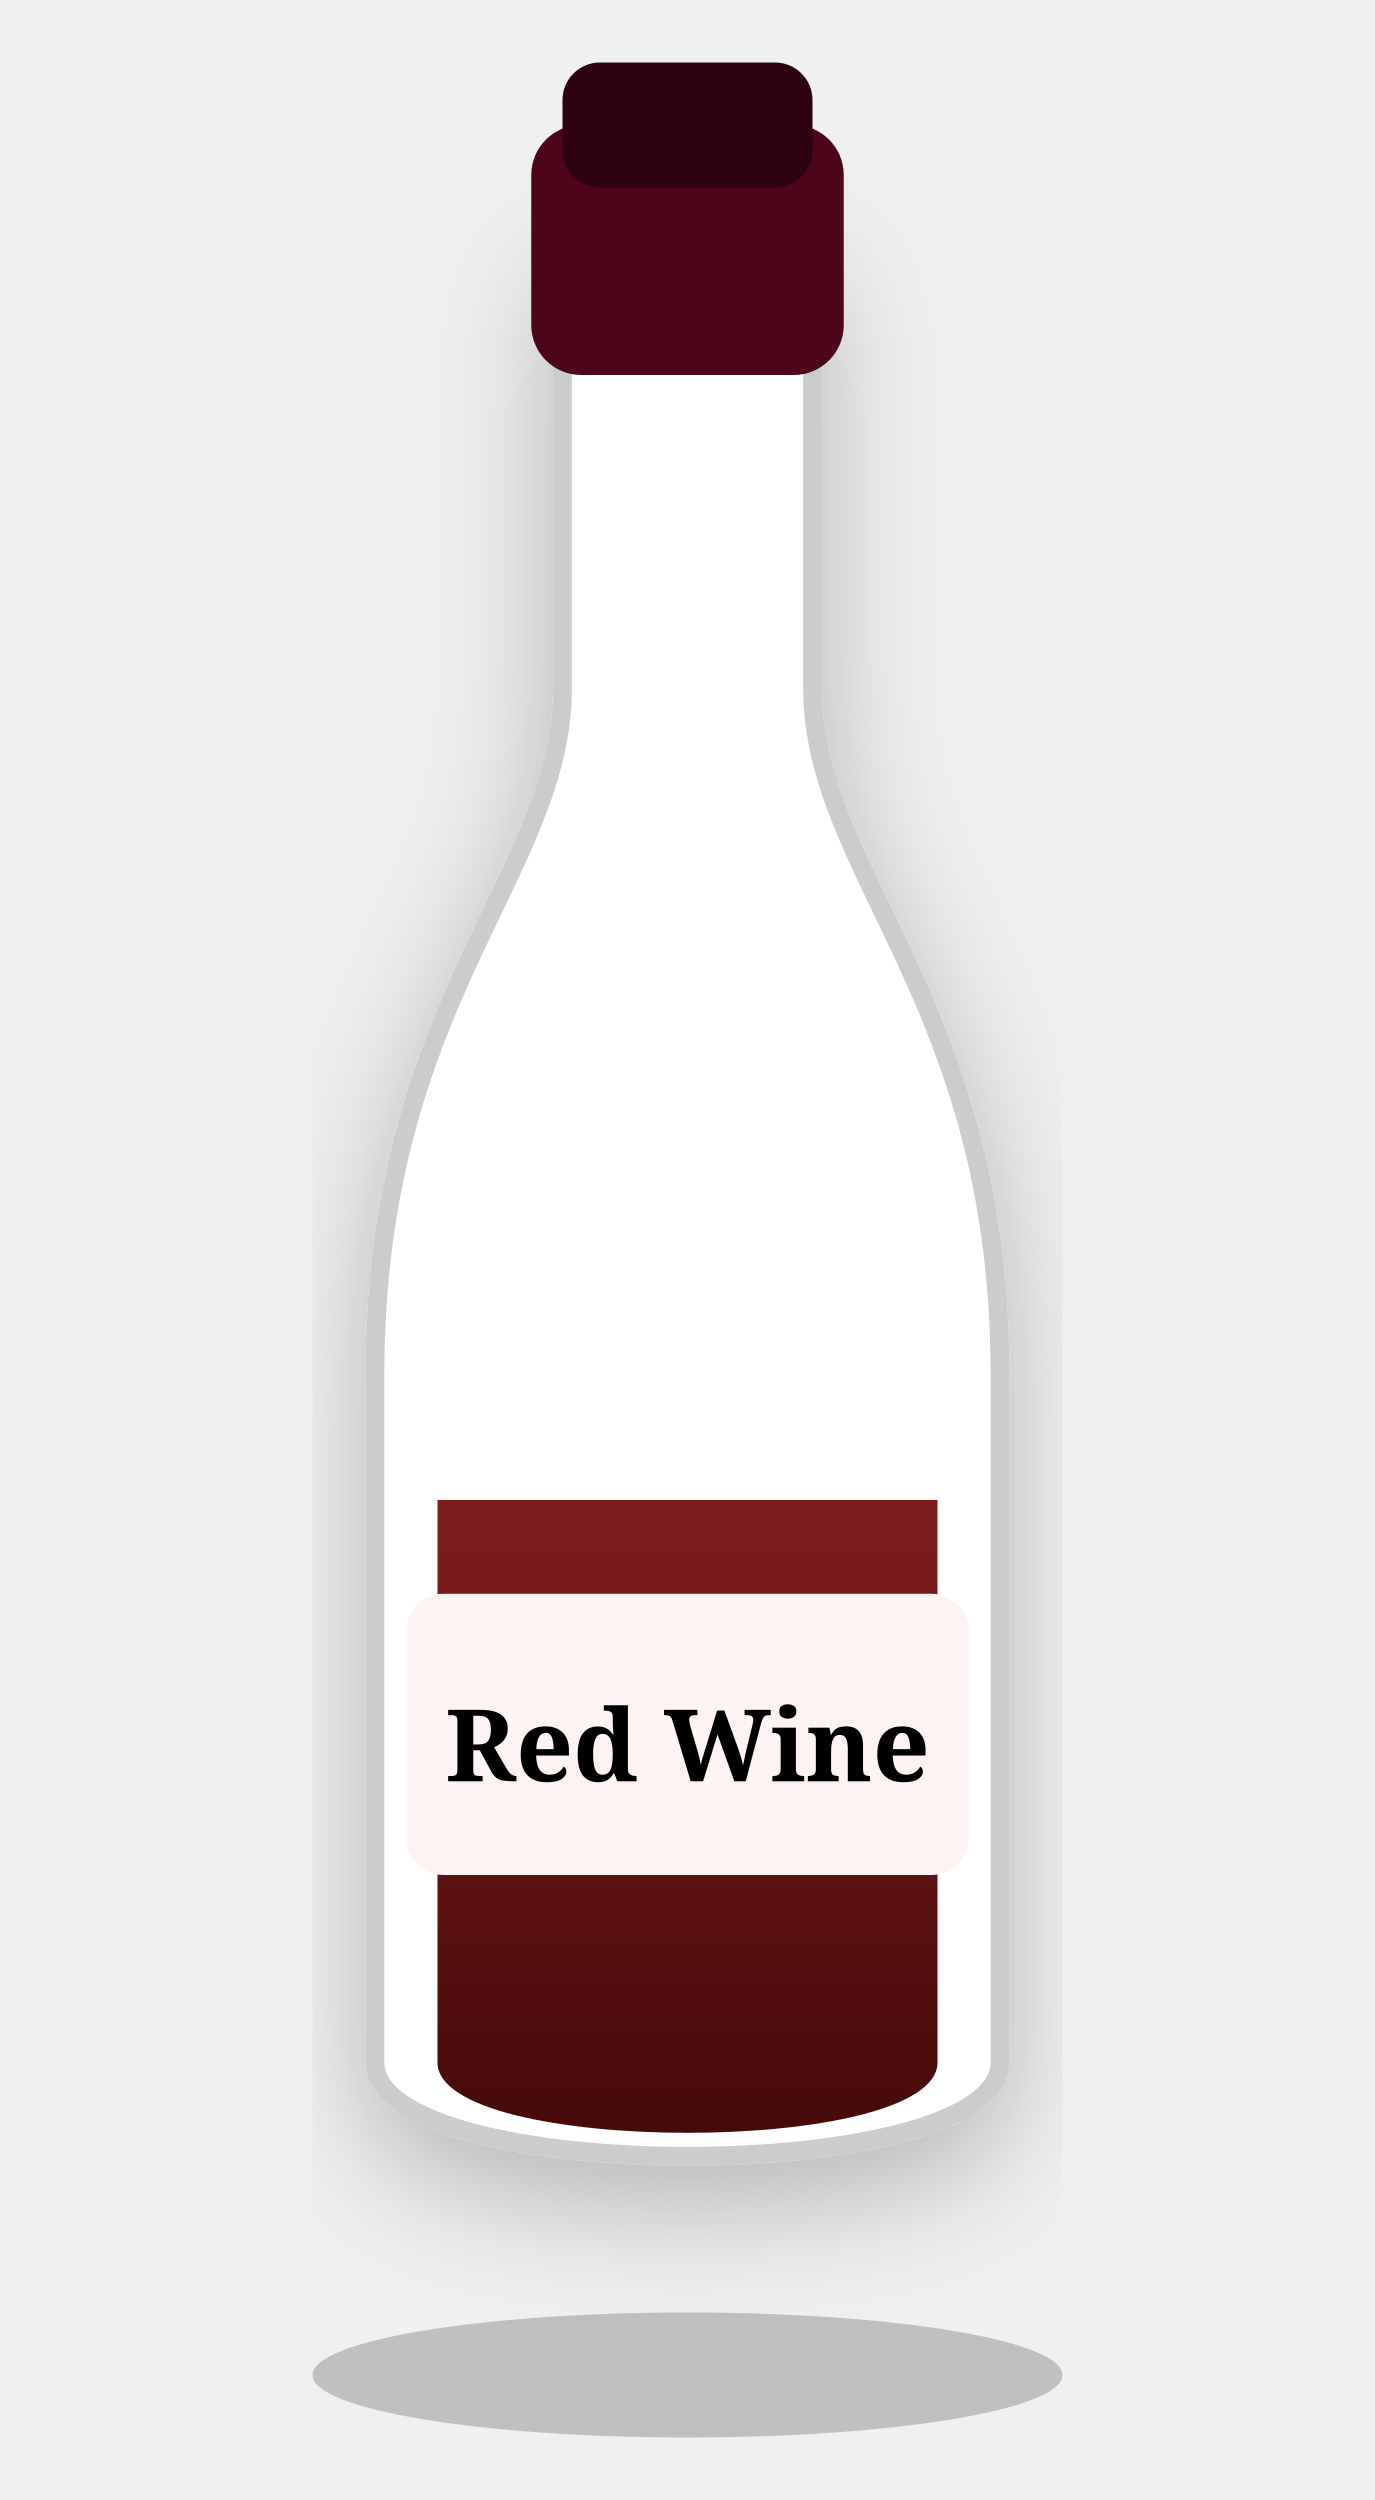
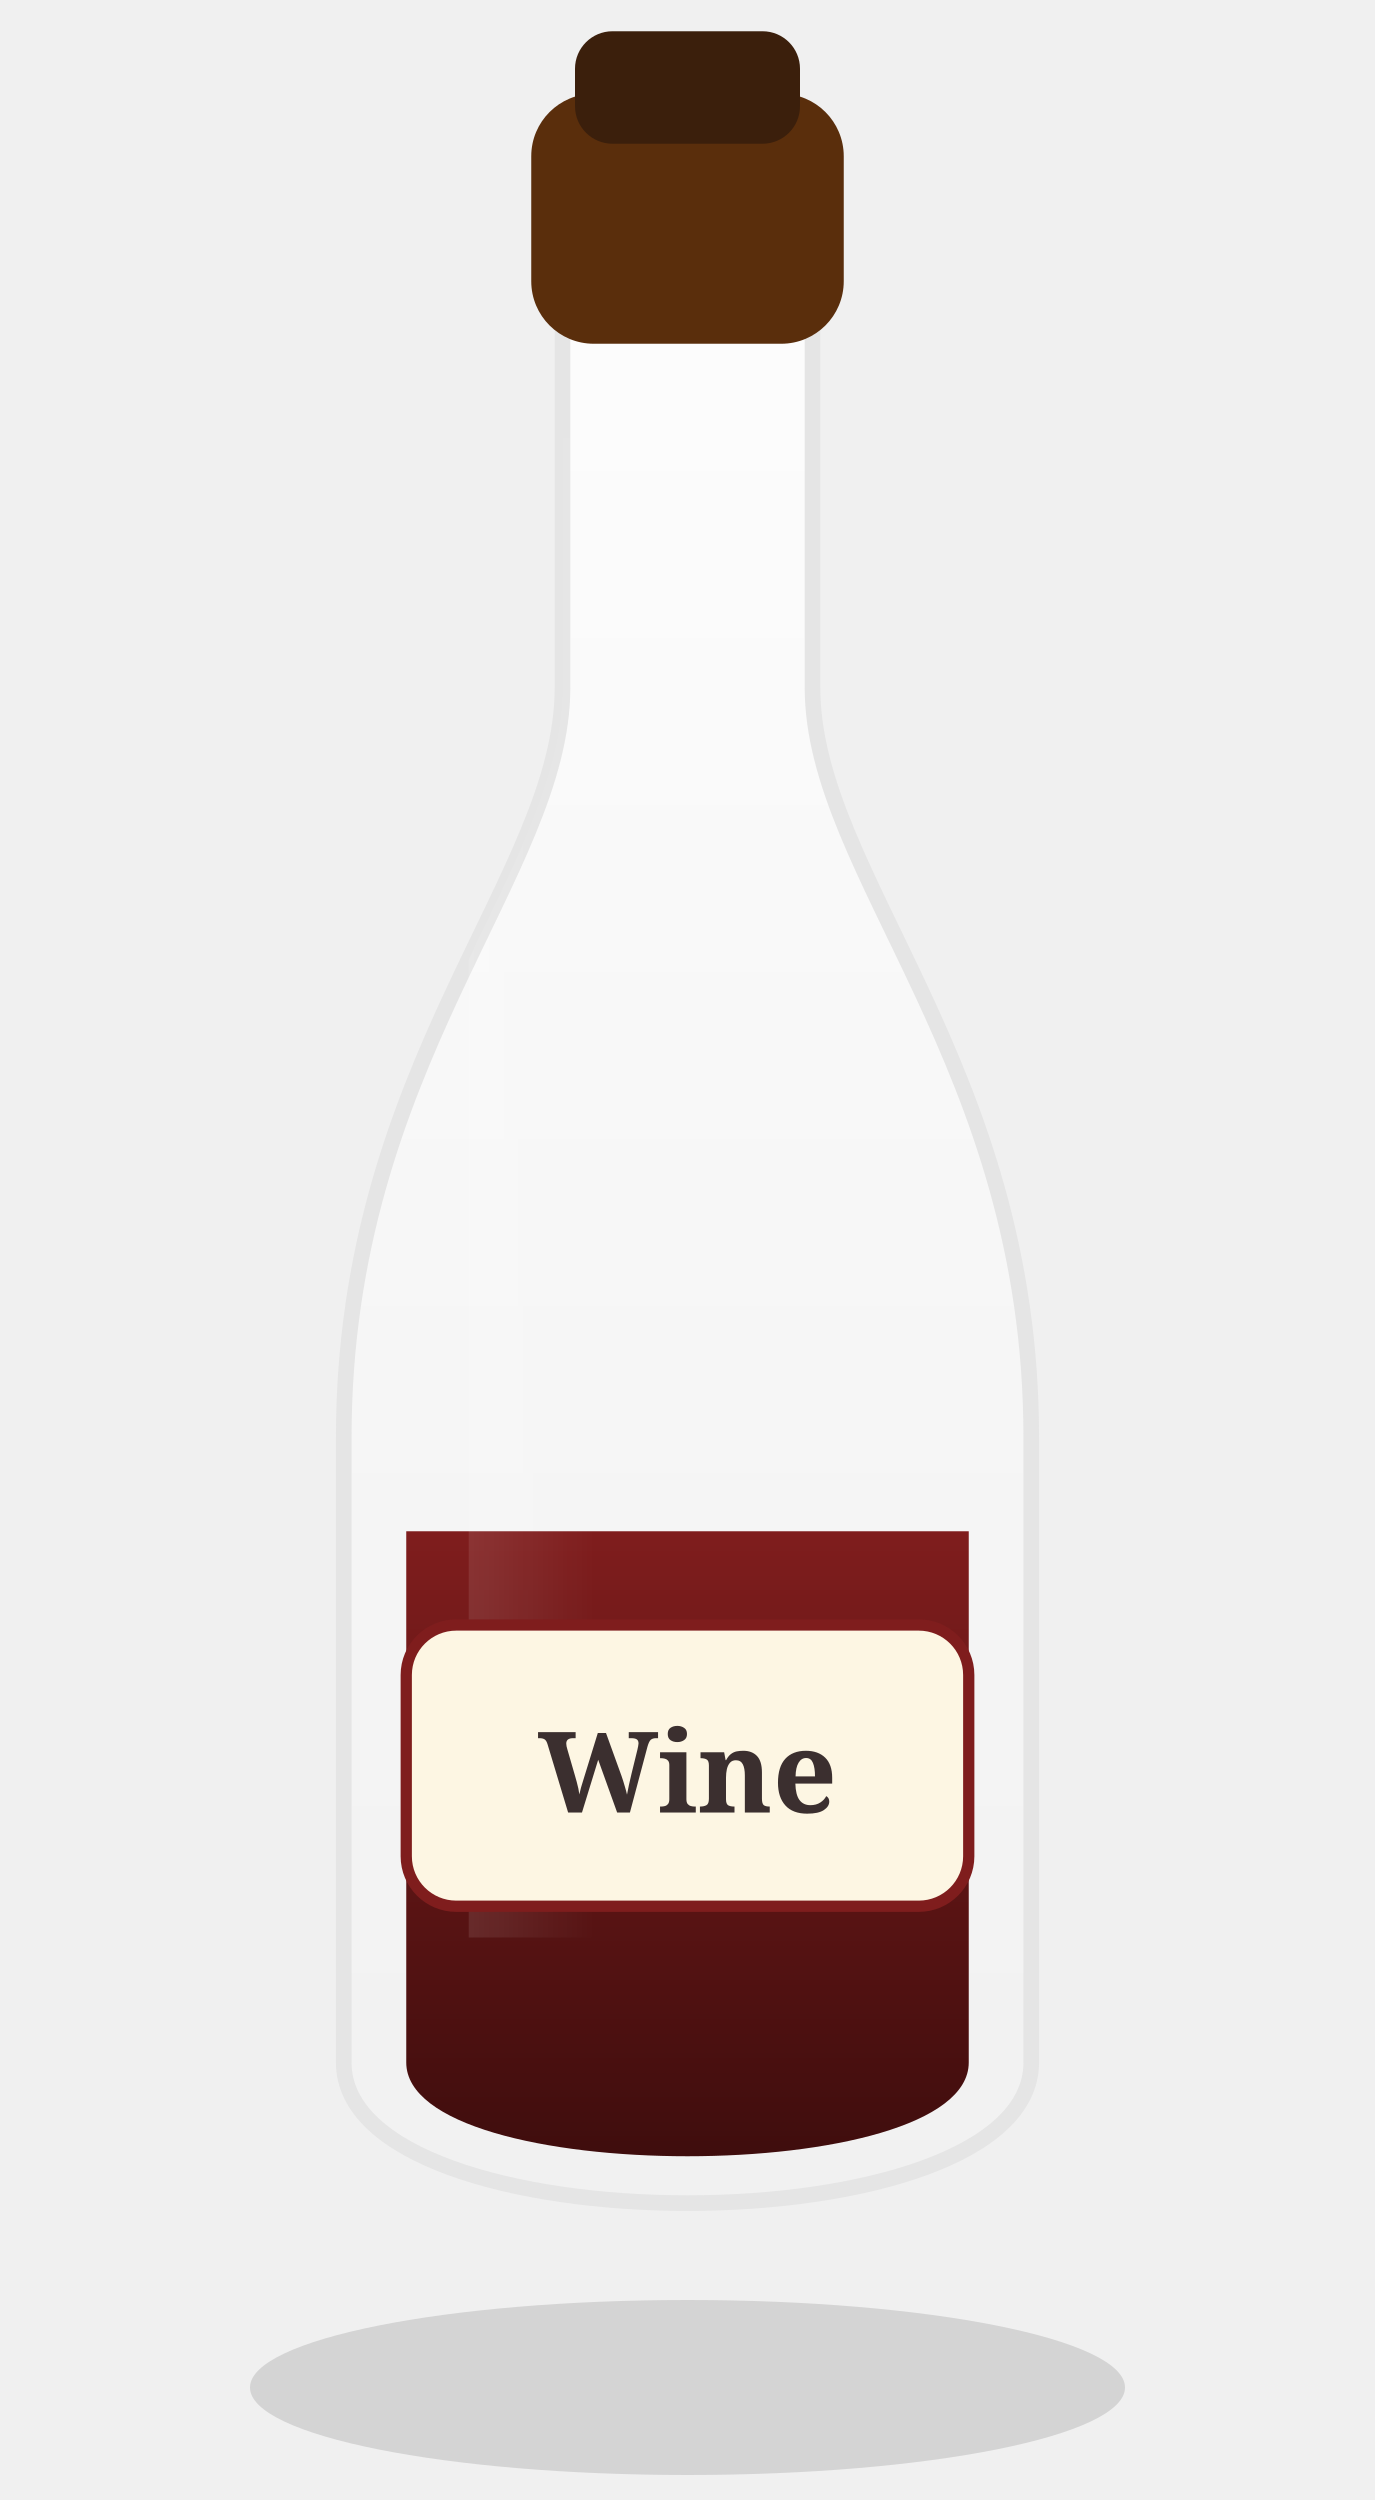
<svg xmlns="http://www.w3.org/2000/svg" width="220" height="400" viewBox="0 0 220 400">
  <defs>
-     <linearGradient id="liquidWine" x1="0" y1="0" x2="0" y2="1">
+     <linearGradient id="glass-wine" x1="0" y1="0" x2="0" y2="1">
+       <stop offset="0%" stop-color="#ffffff" stop-opacity="0.85" />
+       <stop offset="100%" stop-color="#ffffff" stop-opacity="0.08" />
+     </linearGradient>
+     <linearGradient id="liquid-wine" x1="0" y1="0" x2="0" y2="1">
      <stop offset="0%" stop-color="#7f1d1d" />
-       <stop offset="100%" stop-color="#450a0a" />
+       <stop offset="100%" stop-color="#3f0d0d" />
    </linearGradient>
-     <filter id="shadow">
-       <feDropShadow dx="0" dy="6" stdDeviation="10" flood-opacity="0.25" />
-     </filter>
+     <linearGradient id="highlight-wine" x1="0" y1="0" x2="1" y2="0">
+       <stop offset="0%" stop-color="#ffffff" stop-opacity="0.4" />
+       <stop offset="100%" stop-color="#ffffff" stop-opacity="0" />
+     </linearGradient>
+     <clipPath id="clip-wine">
+       <path d="M90 40 L130 40 L130 110 C130 140 165 170 165 230 L165 330 C165 360 55 360 55 330 L55 230 C55 170 90 140 90 110 Z" />
+     </clipPath>
  </defs>
-   <ellipse cx="110" cy="380" rx="60" ry="10" opacity="0.2" />
-   <path d="M90 40 L130 40 L130 110 C130 140 160 160 160 220 L160 330 C160 350 60 350 60 330 L60 220 C60 160 90 140 90 110 Z" fill="#ffffff" stroke="#ccc" stroke-width="3" filter="url(#shadow)" />
-   <path d="M70 240 L150 240 L150 330 C150 345 70 345 70 330 Z" fill="url(#liquidWine)" />
-   <rect x="85" y="20" width="50" height="40" rx="8" fill="#4c0519" />
-   <rect x="90" y="10" width="40" height="20" rx="6" fill="#2e0212" />
-   <rect x="65" y="255" width="90" height="45" rx="6" fill="#fef2f2" />
-   <text x="110" y="285" text-anchor="middle" font-size="16" font-family="Georgia" font-weight="bold">Red Wine</text>
+   <ellipse cx="110" cy="382" rx="70" ry="14" fill="#000" opacity="0.12" />
+   <path d="M90 40 L130 40 L130 110 C130 140 165 170 165 230 L165 330 C165 360 55 360 55 330 L55 230 C55 170 90 140 90 110 Z" fill="url(#glass-wine)" stroke="#e5e5e5" stroke-width="2.5" />
+   <path d="M65 245 L155 245 L155 330 C155 350 65 350 65 330 Z" fill="url(#liquid-wine)" />
+   <g clip-path="url(#clip-wine)">
+     <rect x="75" y="70" width="20" height="240" fill="url(#highlight-wine)" opacity="0.25" />
+   </g>
+   <rect x="85" y="15" width="50" height="40" rx="10" fill="#5a2e0c" />
+   <rect x="92" y="5" width="36" height="18" rx="6" fill="#3b1f0c" />
+   <rect x="65" y="260" width="90" height="45" rx="8" fill="#fdf6e3" stroke="#7f1d1d" stroke-width="1.8" />
+   <text x="110" y="290" text-anchor="middle" font-family="Georgia, serif" font-size="18" fill="#3b2f2f" font-weight="bold">
+     Wine
+   </text>
</svg>
